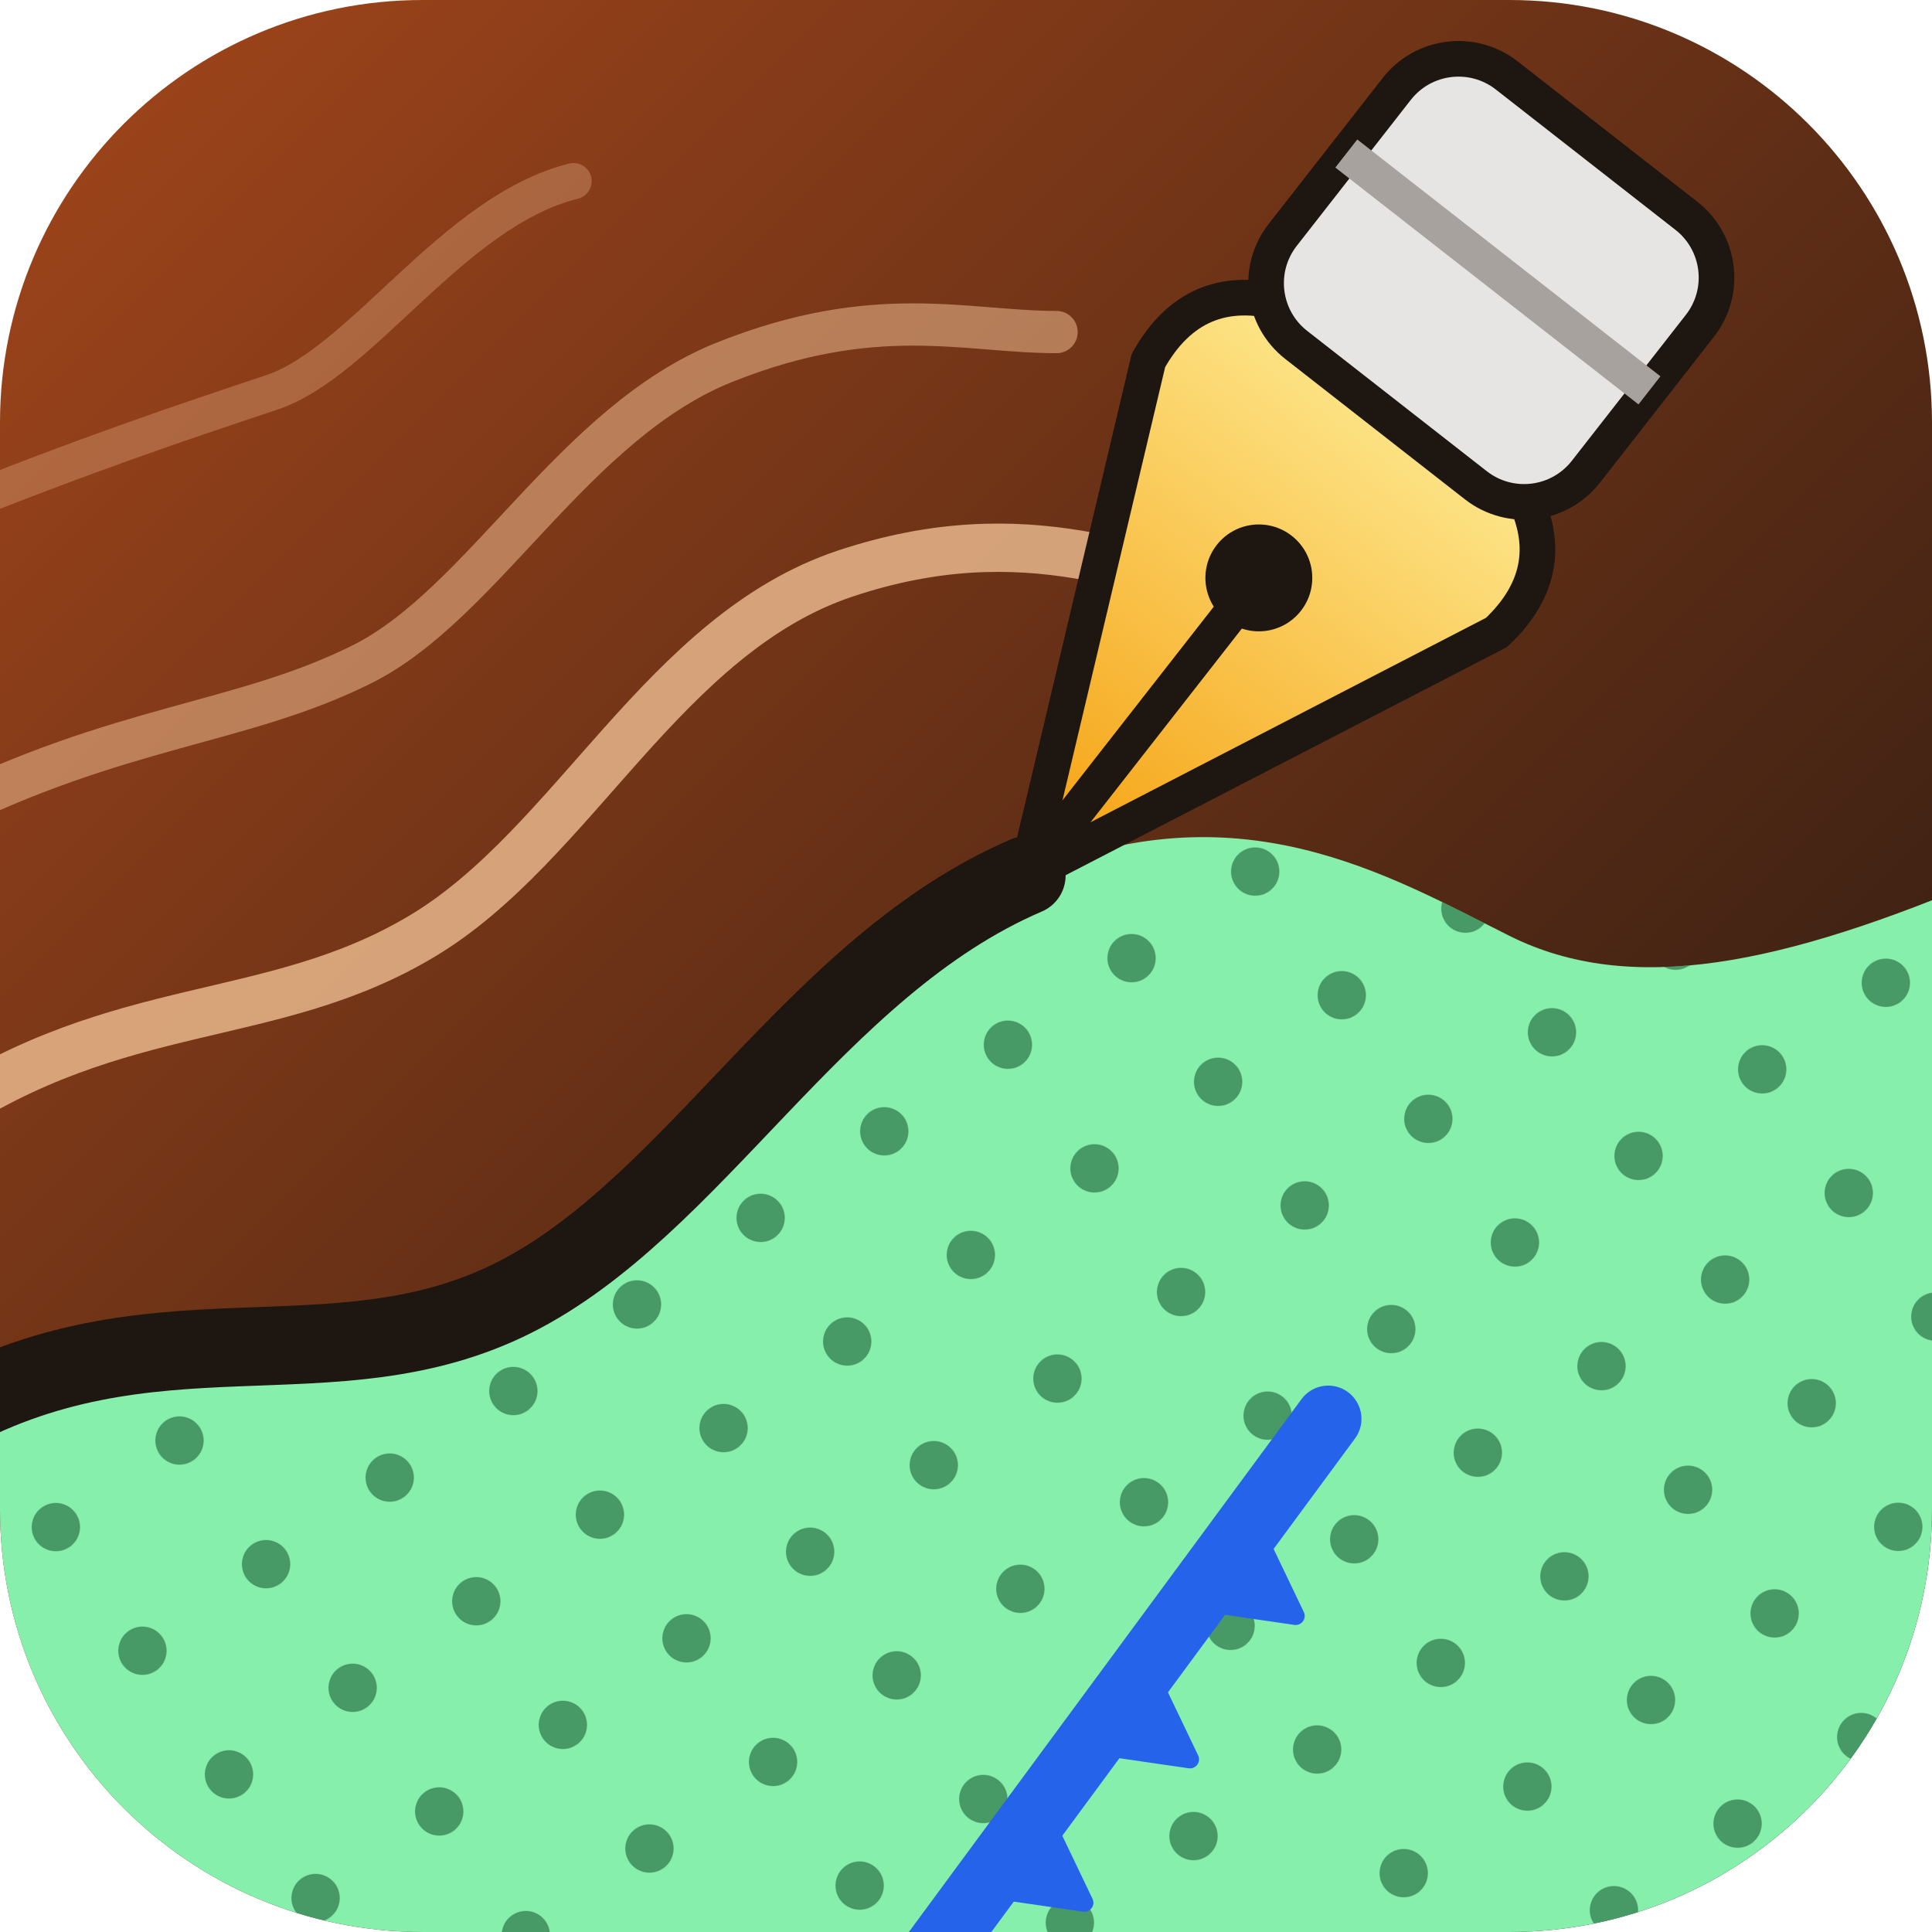
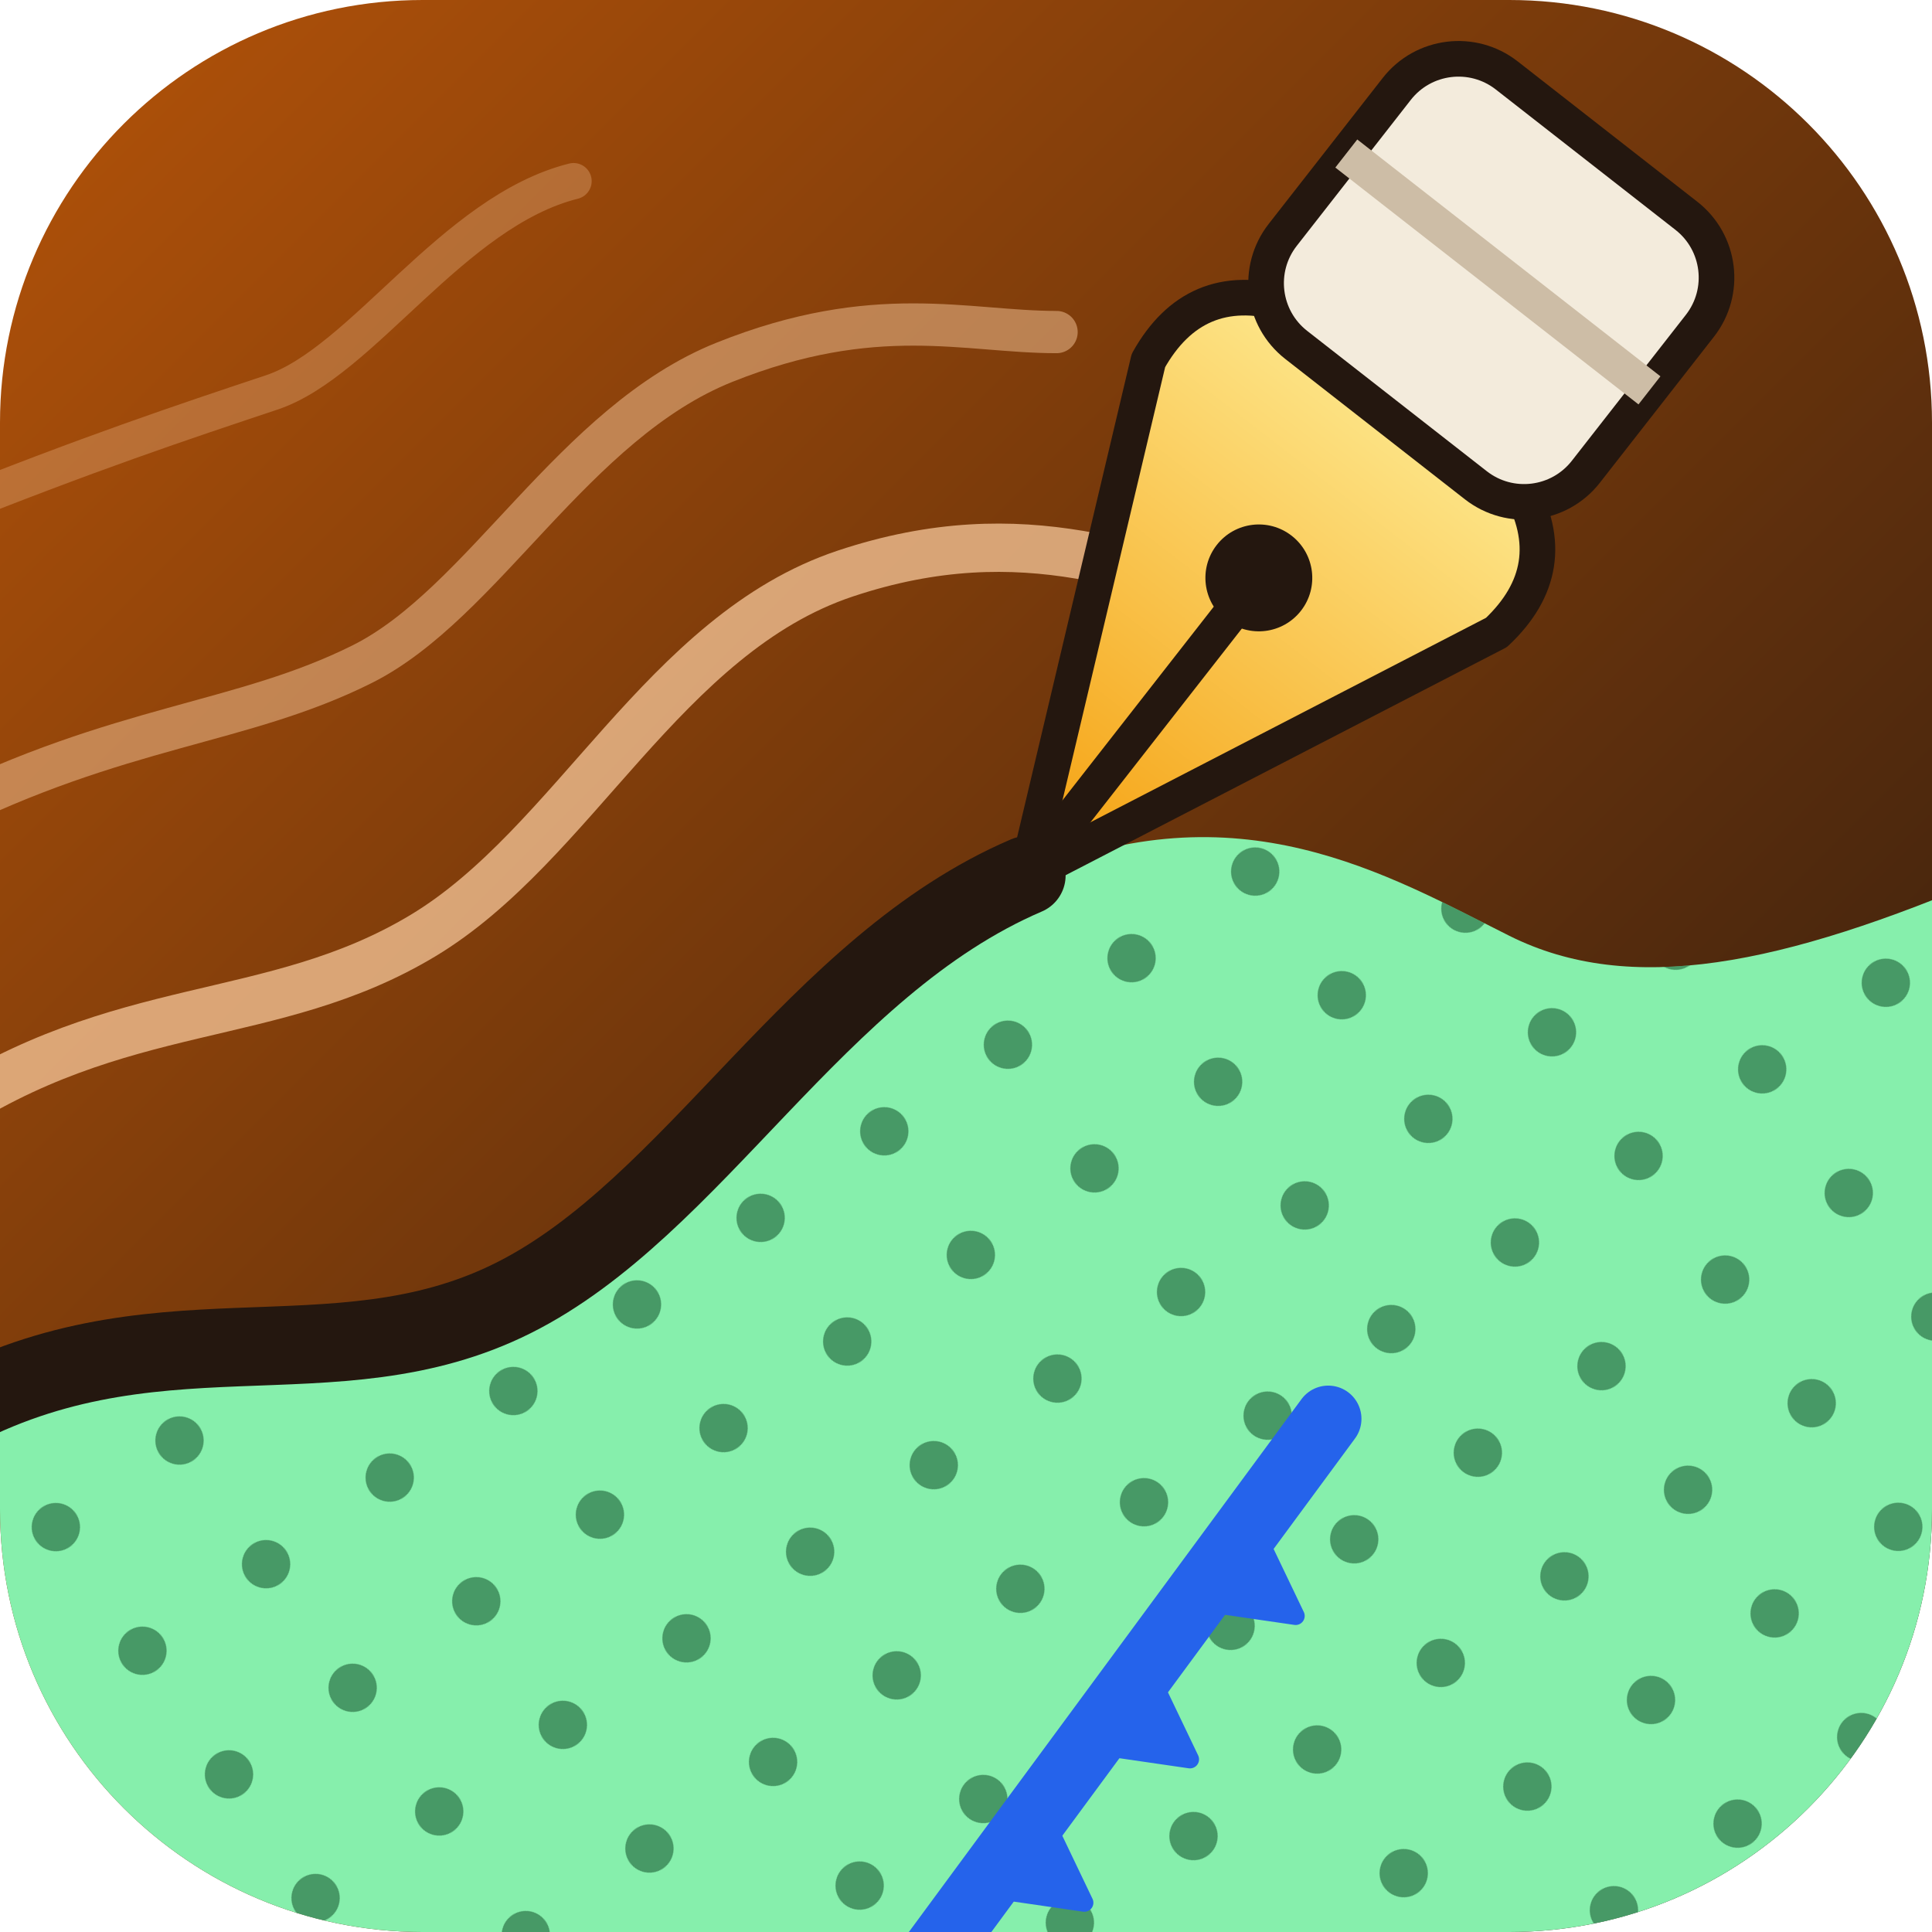
<svg xmlns="http://www.w3.org/2000/svg" viewBox="0 0 64 64" width="64" height="64">
  <defs>
    <linearGradient id="gd-bg" x1="0" y1="0" x2="1" y2="1">
-       <stop offset="0" stop-color="#a3461b" />
-       <stop offset="1" stop-color="#1d1611" />
+       <stop offset="0" stop-color="#b45309" />
+       <stop offset="1" stop-color="#24170f" />
    </linearGradient>
    <linearGradient id="gd-nib" x1="0" y1="0" x2="0" y2="1">
      <stop offset="0" stop-color="#fde68a" />
      <stop offset="1" stop-color="#f59e0b" />
    </linearGradient>
    <pattern id="gd-pat" width="5" height="5" patternUnits="userSpaceOnUse" patternTransform="rotate(-35)">
      <circle cx="2.5" cy="2.5" r=".8" fill="#14532d" fill-opacity=".55" />
    </pattern>
    <clipPath id="gd-clip">
      <rect width="64" height="64" rx="14" />
    </clipPath>
  </defs>
  <rect width="64" height="64" rx="14" fill="url(#gd-bg)" />
  <g clip-path="url(#gd-clip)">
    <path d="M-2 64V47c7-4 13-1 19-4s10-11 17-14 12 0 16 2 9 1 16-2v35z" fill="#86efac" />
    <path d="M-2 64V47c7-4 13-1 19-4s10-11 17-14 12 0 16 2 9 1 16-2v35z" fill="url(#gd-pat)" />
    <g fill="none" stroke="#f6c69a" stroke-linecap="round">
      <path d="M-2 37c6-4 11-3 16-6s8-10 14-12 10 0 14 1" stroke-width="1.6" stroke-opacity=".75" />
      <path d="M-2 27c6-3 10-3 14-5s7-8 12-10 8-1 11-1" stroke-width="1.4" stroke-opacity=".5" />
      <path d="M-2 17c5-2 8-3 11-4s6-6 10-7" stroke-width="1.2" stroke-opacity=".3" />
    </g>
    <path d="M30 66 44 47" stroke="#2563eb" stroke-width="2.2" stroke-linecap="round" />
    <path d="M32.55 62.54 34.45 59.96 35.92 63.03zM36.05 57.79 37.95 55.21 39.42 58.28zM39.55 53.04 41.45 50.46 42.92 53.53z" fill="#2563eb" stroke="#2563eb" stroke-width=".6" stroke-linejoin="round" />
  </g>
-   <path d="M-2 47c7-4 13-1 19-4s10-11 17-14" fill="none" stroke="#1d1611" stroke-width="2.6" stroke-linecap="round" />
+   <path d="M-2 47c7-4 13-1 19-4s10-11 17-14" fill="none" stroke="#24170f" stroke-width="2.6" stroke-linecap="round" />
  <g transform="translate(34 29) rotate(38) scale(1.18)">
-     <path d="M0 0-6.2-13.5q-.4-2.6 2-3.6h8.4q2.4 1 2 3.6z" fill="url(#gd-nib)" stroke="#1d1611" stroke-width="1" stroke-linejoin="round" />
-     <path d="M0-1.2v-8.2" stroke="#1d1611" stroke-width="1" stroke-linecap="round" />
-     <circle cx="0" cy="-10.6" r="1.5" fill="#1d1611" />
-     <rect x="-5.4" y="-26" width="10.8" height="9.6" rx="2.2" fill="#e7e5e4" stroke="#1d1611" stroke-width="1" />
-     <path d="M-5.4-21.5h10.8" stroke="#a8a29e" stroke-width="1" />
+     <path d="M0 0-6.2-13.5q-.4-2.6 2-3.6h8.4q2.4 1 2 3.6z" fill="url(#gd-nib)" stroke="#24170f" stroke-width="1" stroke-linejoin="round" />
+     <path d="M0-1.2v-8.2" stroke="#24170f" stroke-width="1" stroke-linecap="round" />
+     <circle cx="0" cy="-10.6" r="1.5" fill="#24170f" />
+     <rect x="-5.4" y="-26" width="10.8" height="9.6" rx="2.2" fill="#f3ebdc" stroke="#24170f" stroke-width="1" />
+     <path d="M-5.4-21.5h10.8" stroke="#cdbda6" stroke-width="1" />
  </g>
</svg>
